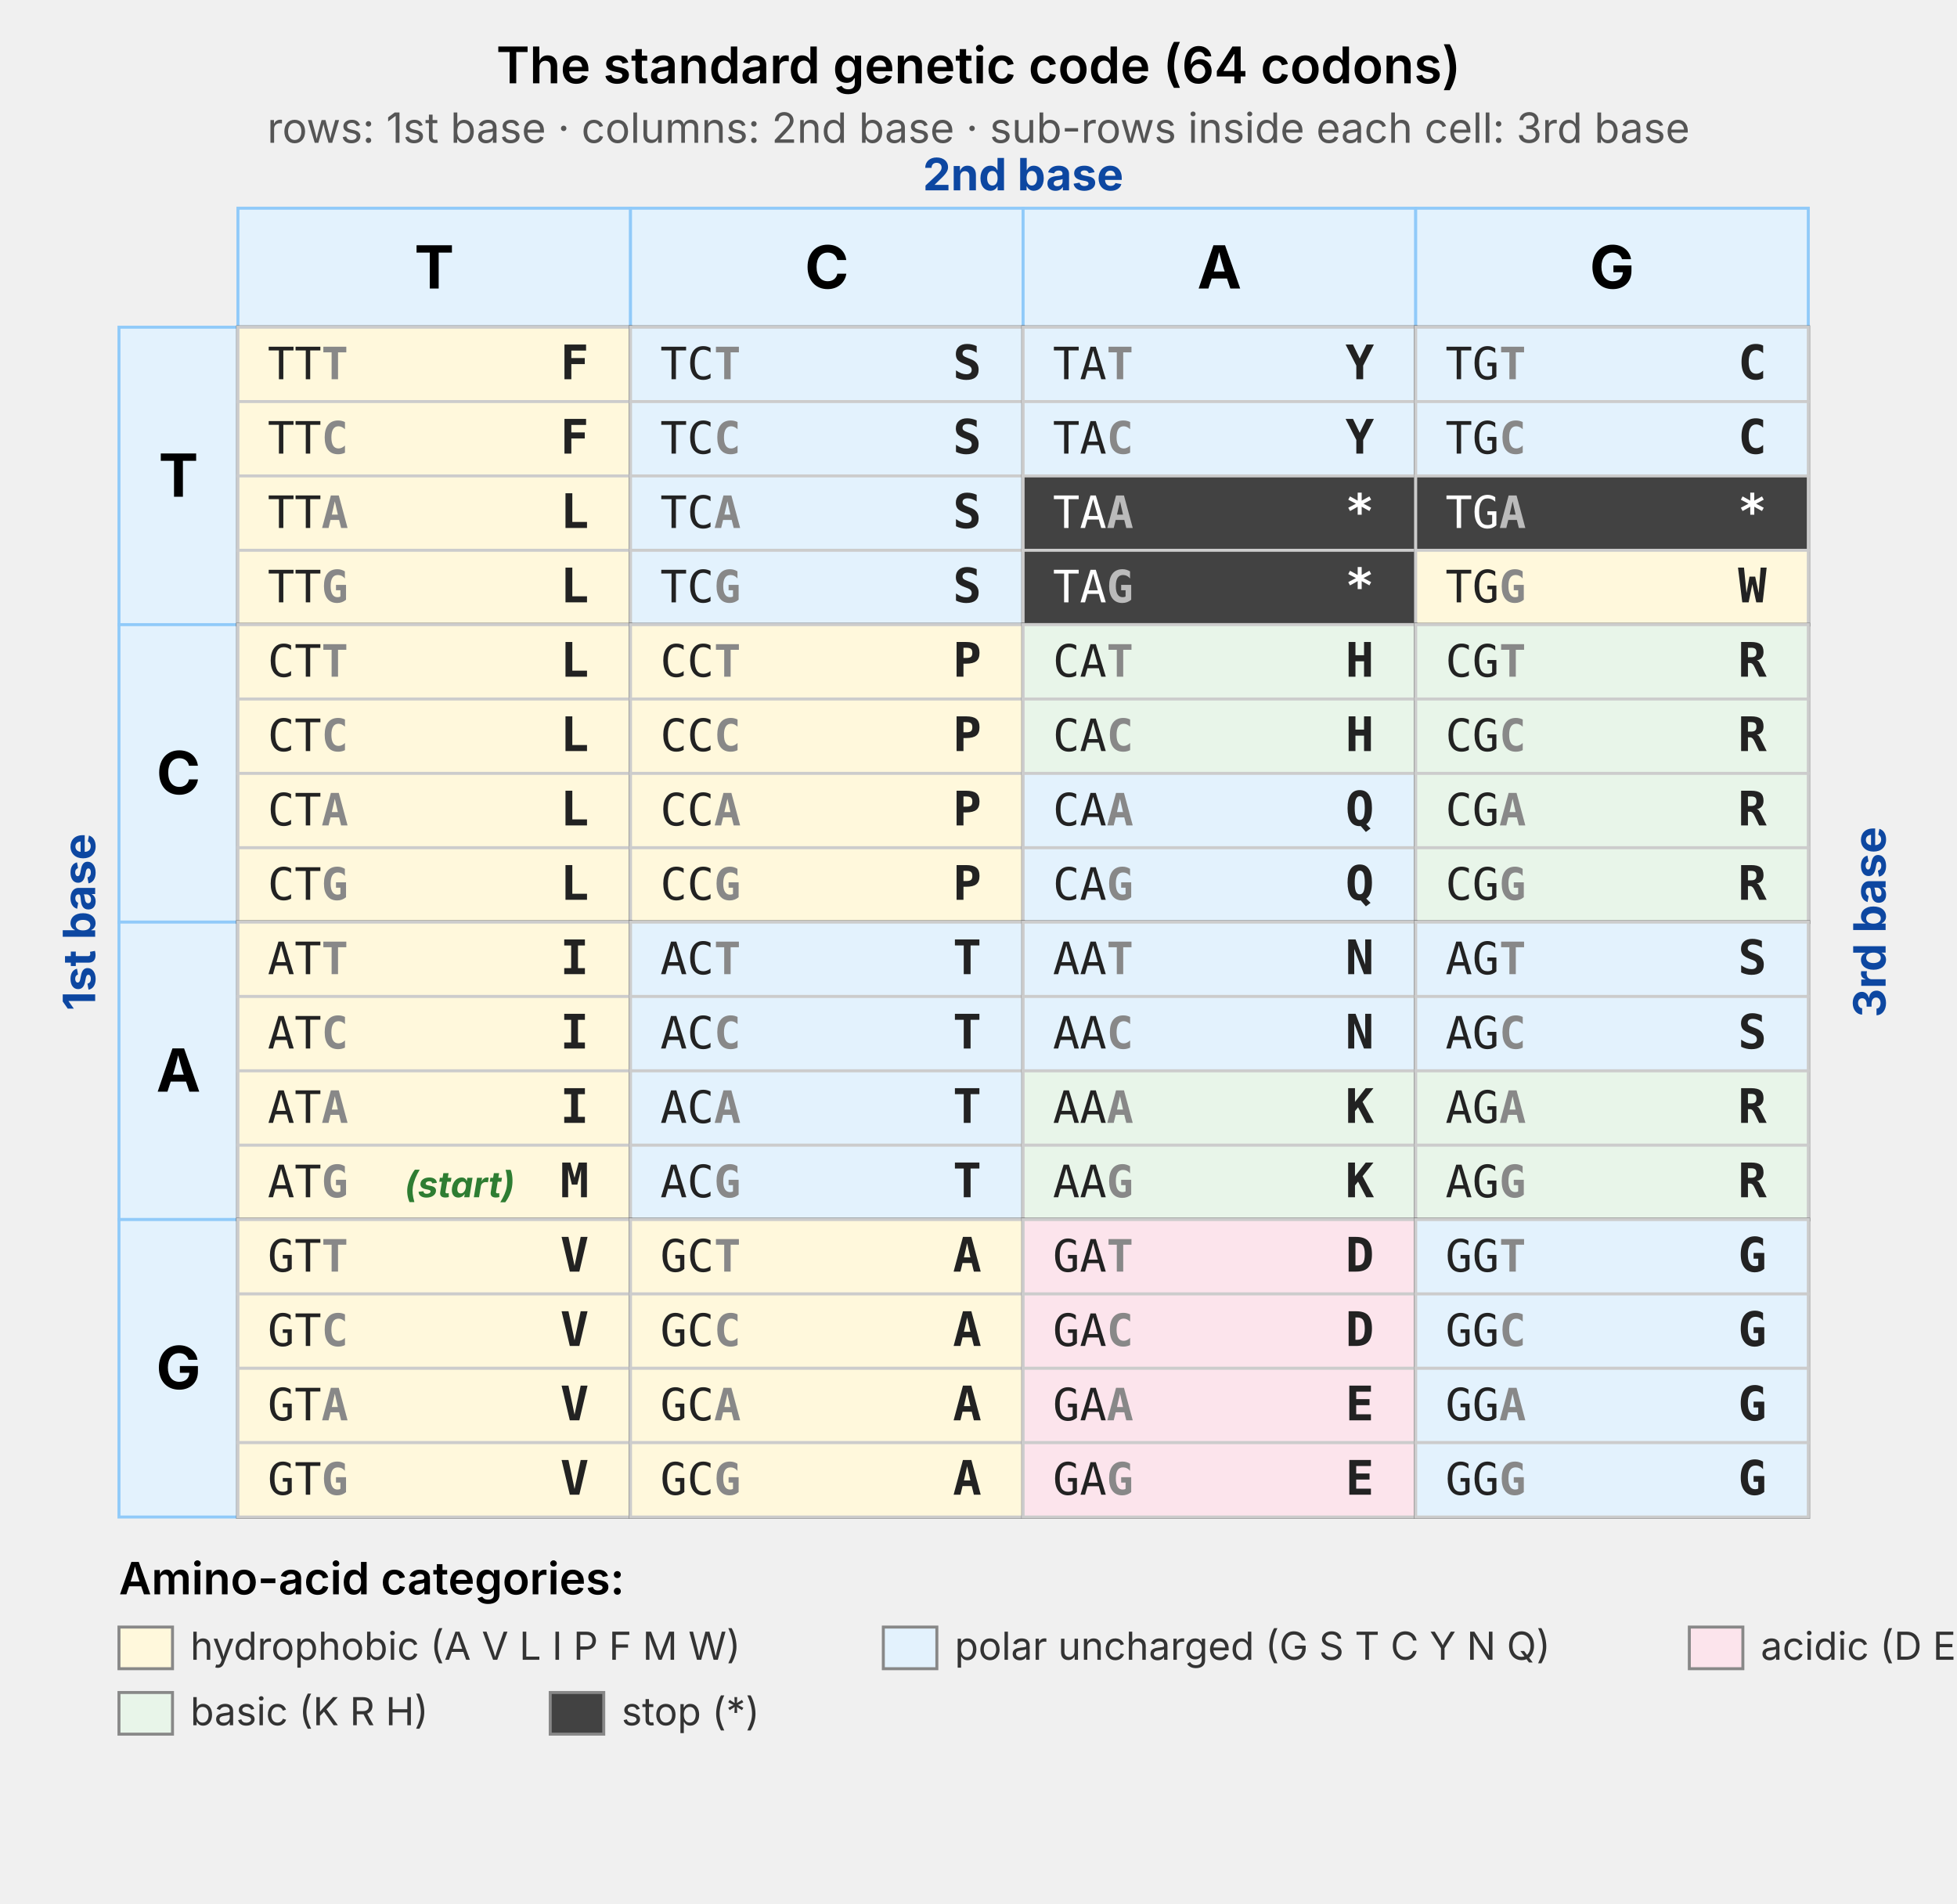
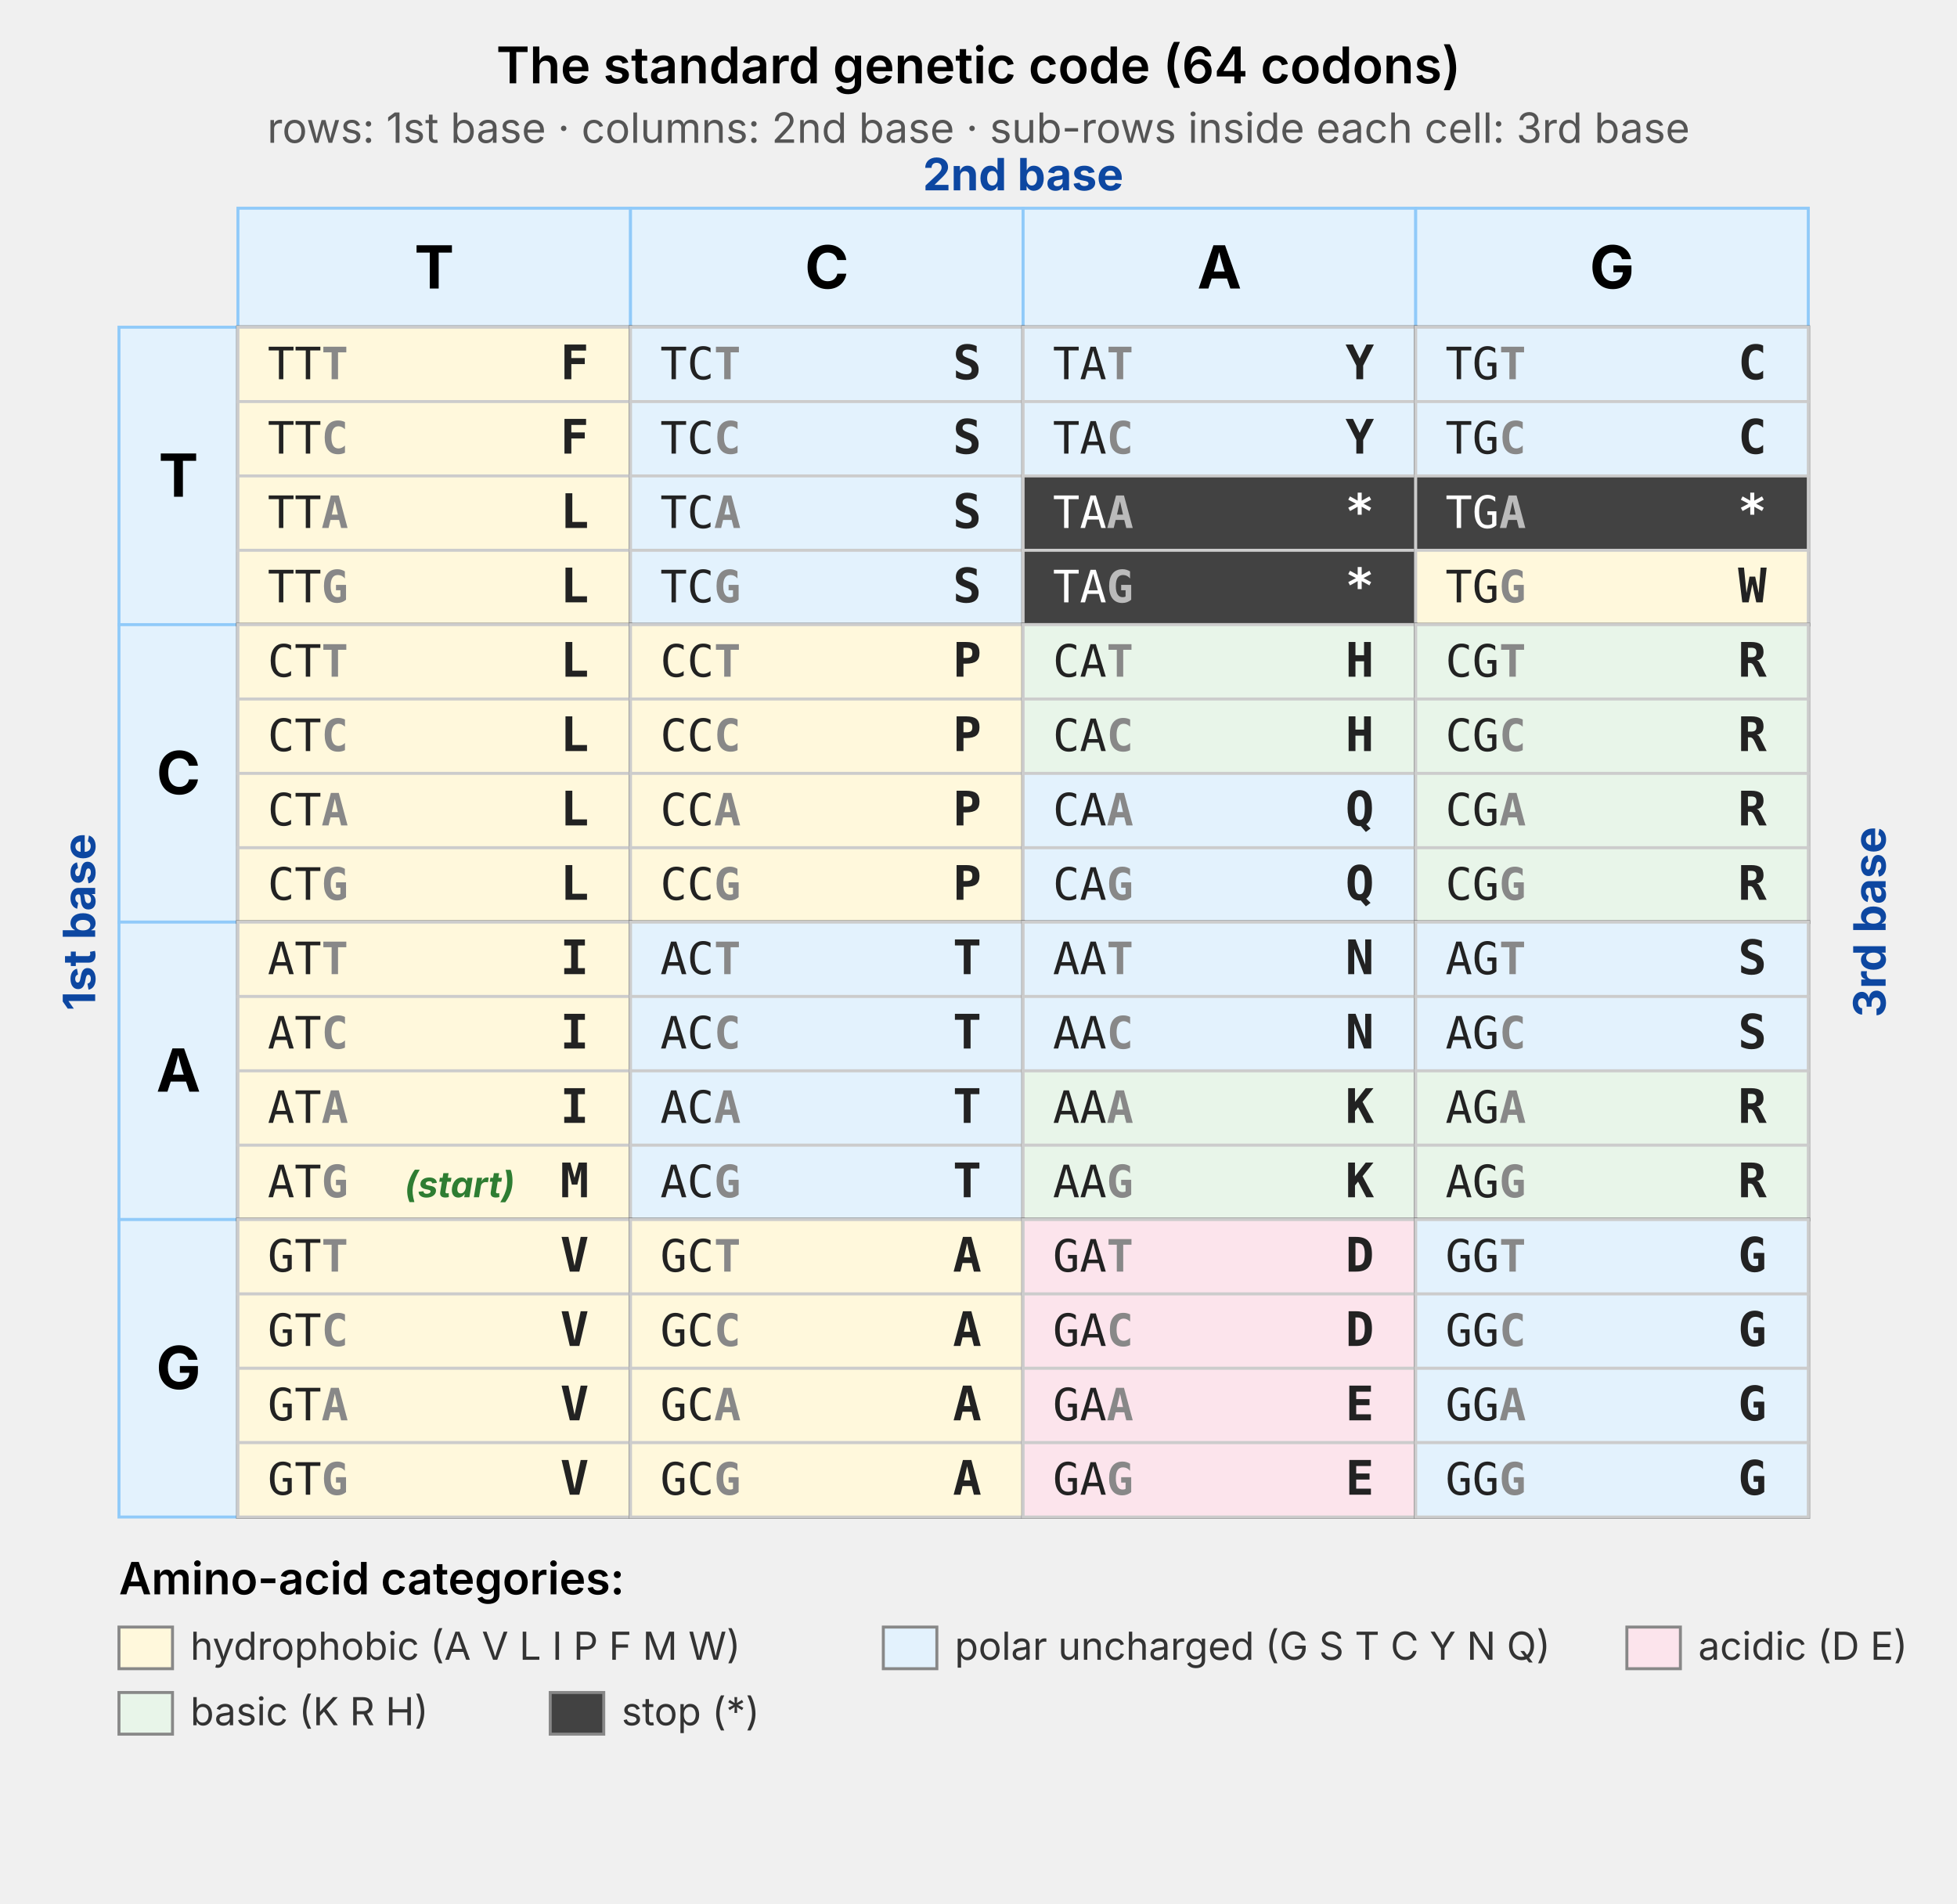
<svg xmlns="http://www.w3.org/2000/svg" viewBox="0 0 658 640" font-family="system-ui, -apple-system, sans-serif">
  <text x="329" y="28" text-anchor="middle" font-size="17" font-weight="600">
    The standard genetic code (64 codons)</text>
  <text x="329" y="48" text-anchor="middle" font-size="14" fill="#555">
    rows: 1st base · columns: 2nd base · sub-rows inside each cell: 3rd base</text>
  <text x="344.0" y="64" text-anchor="middle" font-size="15" font-weight="700" fill="#0d47a1">2nd base</text>
  <text transform="translate(32,310.0) rotate(-90)" text-anchor="middle" font-size="15" font-weight="700" fill="#0d47a1">1st base</text>
  <text transform="translate(634,310.0) rotate(-90)" text-anchor="middle" font-size="15" font-weight="700" fill="#0d47a1">3rd base</text>
  <rect x="80" y="70" width="132" height="40" fill="#e3f2fd" stroke="#90caf9" />
  <text x="146.0" y="97" text-anchor="middle" font-size="20" font-weight="700">T</text>
  <rect x="212" y="70" width="132" height="40" fill="#e3f2fd" stroke="#90caf9" />
  <text x="278.0" y="97" text-anchor="middle" font-size="20" font-weight="700">C</text>
  <rect x="344" y="70" width="132" height="40" fill="#e3f2fd" stroke="#90caf9" />
  <text x="410.0" y="97" text-anchor="middle" font-size="20" font-weight="700">A</text>
  <rect x="476" y="70" width="132" height="40" fill="#e3f2fd" stroke="#90caf9" />
  <text x="542.0" y="97" text-anchor="middle" font-size="20" font-weight="700">G</text>
  <rect x="40" y="110" width="40" height="100" fill="#e3f2fd" stroke="#90caf9" />
  <text x="60" y="167.0" text-anchor="middle" font-size="20" font-weight="700">T</text>
  <rect x="40" y="210" width="40" height="100" fill="#e3f2fd" stroke="#90caf9" />
  <text x="60" y="267.0" text-anchor="middle" font-size="20" font-weight="700">C</text>
  <rect x="40" y="310" width="40" height="100" fill="#e3f2fd" stroke="#90caf9" />
  <text x="60" y="367.0" text-anchor="middle" font-size="20" font-weight="700">A</text>
  <rect x="40" y="410" width="40" height="100" fill="#e3f2fd" stroke="#90caf9" />
  <text x="60" y="467.0" text-anchor="middle" font-size="20" font-weight="700">G</text>
  <rect x="80" y="110" width="132" height="100" fill="white" stroke="#666" stroke-width="1.2" />
  <rect x="80" y="110.0" width="132" height="25.0" fill="#fff8dc" stroke="#ccc" />
  <text x="90" y="127.5" font-size="15" font-family="ui-monospace, monospace" fill="#222">TT<tspan fill="#888" font-weight="700">T</tspan>
  </text>
  <text x="198" y="127.5" text-anchor="end" font-size="16" font-weight="700" font-family="ui-monospace, monospace" fill="#222">F</text>
  <rect x="80" y="135.0" width="132" height="25.0" fill="#fff8dc" stroke="#ccc" />
  <text x="90" y="152.5" font-size="15" font-family="ui-monospace, monospace" fill="#222">TT<tspan fill="#888" font-weight="700">C</tspan>
  </text>
  <text x="198" y="152.5" text-anchor="end" font-size="16" font-weight="700" font-family="ui-monospace, monospace" fill="#222">F</text>
  <rect x="80" y="160.0" width="132" height="25.0" fill="#fff8dc" stroke="#ccc" />
  <text x="90" y="177.5" font-size="15" font-family="ui-monospace, monospace" fill="#222">TT<tspan fill="#888" font-weight="700">A</tspan>
  </text>
  <text x="198" y="177.5" text-anchor="end" font-size="16" font-weight="700" font-family="ui-monospace, monospace" fill="#222">L</text>
  <rect x="80" y="185.0" width="132" height="25.0" fill="#fff8dc" stroke="#ccc" />
  <text x="90" y="202.5" font-size="15" font-family="ui-monospace, monospace" fill="#222">TT<tspan fill="#888" font-weight="700">G</tspan>
  </text>
  <text x="198" y="202.5" text-anchor="end" font-size="16" font-weight="700" font-family="ui-monospace, monospace" fill="#222">L</text>
  <rect x="212" y="110" width="132" height="100" fill="white" stroke="#666" stroke-width="1.2" />
  <rect x="212" y="110.0" width="132" height="25.0" fill="#e3f2fd" stroke="#ccc" />
  <text x="222" y="127.5" font-size="15" font-family="ui-monospace, monospace" fill="#222">TC<tspan fill="#888" font-weight="700">T</tspan>
  </text>
  <text x="330" y="127.5" text-anchor="end" font-size="16" font-weight="700" font-family="ui-monospace, monospace" fill="#222">S</text>
  <rect x="212" y="135.0" width="132" height="25.0" fill="#e3f2fd" stroke="#ccc" />
  <text x="222" y="152.5" font-size="15" font-family="ui-monospace, monospace" fill="#222">TC<tspan fill="#888" font-weight="700">C</tspan>
  </text>
  <text x="330" y="152.5" text-anchor="end" font-size="16" font-weight="700" font-family="ui-monospace, monospace" fill="#222">S</text>
  <rect x="212" y="160.0" width="132" height="25.0" fill="#e3f2fd" stroke="#ccc" />
  <text x="222" y="177.5" font-size="15" font-family="ui-monospace, monospace" fill="#222">TC<tspan fill="#888" font-weight="700">A</tspan>
  </text>
  <text x="330" y="177.5" text-anchor="end" font-size="16" font-weight="700" font-family="ui-monospace, monospace" fill="#222">S</text>
  <rect x="212" y="185.0" width="132" height="25.0" fill="#e3f2fd" stroke="#ccc" />
  <text x="222" y="202.5" font-size="15" font-family="ui-monospace, monospace" fill="#222">TC<tspan fill="#888" font-weight="700">G</tspan>
  </text>
  <text x="330" y="202.5" text-anchor="end" font-size="16" font-weight="700" font-family="ui-monospace, monospace" fill="#222">S</text>
  <rect x="344" y="110" width="132" height="100" fill="white" stroke="#666" stroke-width="1.2" />
  <rect x="344" y="110.0" width="132" height="25.0" fill="#e3f2fd" stroke="#ccc" />
  <text x="354" y="127.5" font-size="15" font-family="ui-monospace, monospace" fill="#222">TA<tspan fill="#888" font-weight="700">T</tspan>
  </text>
  <text x="462" y="127.5" text-anchor="end" font-size="16" font-weight="700" font-family="ui-monospace, monospace" fill="#222">Y</text>
  <rect x="344" y="135.0" width="132" height="25.0" fill="#e3f2fd" stroke="#ccc" />
  <text x="354" y="152.5" font-size="15" font-family="ui-monospace, monospace" fill="#222">TA<tspan fill="#888" font-weight="700">C</tspan>
  </text>
  <text x="462" y="152.5" text-anchor="end" font-size="16" font-weight="700" font-family="ui-monospace, monospace" fill="#222">Y</text>
  <rect x="344" y="160.0" width="132" height="25.0" fill="#424242" stroke="#ccc" />
  <text x="354" y="177.5" font-size="15" font-family="ui-monospace, monospace" fill="white">TA<tspan fill="#bbb" font-weight="700">A</tspan>
  </text>
  <text x="462" y="177.5" text-anchor="end" font-size="16" font-weight="700" font-family="ui-monospace, monospace" fill="white">*</text>
  <rect x="344" y="185.0" width="132" height="25.0" fill="#424242" stroke="#ccc" />
  <text x="354" y="202.5" font-size="15" font-family="ui-monospace, monospace" fill="white">TA<tspan fill="#bbb" font-weight="700">G</tspan>
  </text>
  <text x="462" y="202.5" text-anchor="end" font-size="16" font-weight="700" font-family="ui-monospace, monospace" fill="white">*</text>
  <rect x="476" y="110" width="132" height="100" fill="white" stroke="#666" stroke-width="1.2" />
  <rect x="476" y="110.0" width="132" height="25.0" fill="#e3f2fd" stroke="#ccc" />
  <text x="486" y="127.5" font-size="15" font-family="ui-monospace, monospace" fill="#222">TG<tspan fill="#888" font-weight="700">T</tspan>
  </text>
  <text x="594" y="127.5" text-anchor="end" font-size="16" font-weight="700" font-family="ui-monospace, monospace" fill="#222">C</text>
  <rect x="476" y="135.0" width="132" height="25.0" fill="#e3f2fd" stroke="#ccc" />
  <text x="486" y="152.5" font-size="15" font-family="ui-monospace, monospace" fill="#222">TG<tspan fill="#888" font-weight="700">C</tspan>
  </text>
  <text x="594" y="152.5" text-anchor="end" font-size="16" font-weight="700" font-family="ui-monospace, monospace" fill="#222">C</text>
  <rect x="476" y="160.0" width="132" height="25.0" fill="#424242" stroke="#ccc" />
  <text x="486" y="177.5" font-size="15" font-family="ui-monospace, monospace" fill="white">TG<tspan fill="#bbb" font-weight="700">A</tspan>
  </text>
  <text x="594" y="177.5" text-anchor="end" font-size="16" font-weight="700" font-family="ui-monospace, monospace" fill="white">*</text>
  <rect x="476" y="185.0" width="132" height="25.0" fill="#fff8dc" stroke="#ccc" />
  <text x="486" y="202.5" font-size="15" font-family="ui-monospace, monospace" fill="#222">TG<tspan fill="#888" font-weight="700">G</tspan>
  </text>
  <text x="594" y="202.5" text-anchor="end" font-size="16" font-weight="700" font-family="ui-monospace, monospace" fill="#222">W</text>
  <rect x="80" y="210" width="132" height="100" fill="white" stroke="#666" stroke-width="1.2" />
  <rect x="80" y="210.0" width="132" height="25.0" fill="#fff8dc" stroke="#ccc" />
  <text x="90" y="227.5" font-size="15" font-family="ui-monospace, monospace" fill="#222">CT<tspan fill="#888" font-weight="700">T</tspan>
  </text>
  <text x="198" y="227.5" text-anchor="end" font-size="16" font-weight="700" font-family="ui-monospace, monospace" fill="#222">L</text>
  <rect x="80" y="235.0" width="132" height="25.0" fill="#fff8dc" stroke="#ccc" />
  <text x="90" y="252.5" font-size="15" font-family="ui-monospace, monospace" fill="#222">CT<tspan fill="#888" font-weight="700">C</tspan>
  </text>
  <text x="198" y="252.5" text-anchor="end" font-size="16" font-weight="700" font-family="ui-monospace, monospace" fill="#222">L</text>
  <rect x="80" y="260.0" width="132" height="25.0" fill="#fff8dc" stroke="#ccc" />
  <text x="90" y="277.5" font-size="15" font-family="ui-monospace, monospace" fill="#222">CT<tspan fill="#888" font-weight="700">A</tspan>
  </text>
  <text x="198" y="277.5" text-anchor="end" font-size="16" font-weight="700" font-family="ui-monospace, monospace" fill="#222">L</text>
  <rect x="80" y="285.0" width="132" height="25.0" fill="#fff8dc" stroke="#ccc" />
  <text x="90" y="302.5" font-size="15" font-family="ui-monospace, monospace" fill="#222">CT<tspan fill="#888" font-weight="700">G</tspan>
  </text>
  <text x="198" y="302.5" text-anchor="end" font-size="16" font-weight="700" font-family="ui-monospace, monospace" fill="#222">L</text>
  <rect x="212" y="210" width="132" height="100" fill="white" stroke="#666" stroke-width="1.2" />
  <rect x="212" y="210.0" width="132" height="25.0" fill="#fff8dc" stroke="#ccc" />
  <text x="222" y="227.5" font-size="15" font-family="ui-monospace, monospace" fill="#222">CC<tspan fill="#888" font-weight="700">T</tspan>
  </text>
  <text x="330" y="227.5" text-anchor="end" font-size="16" font-weight="700" font-family="ui-monospace, monospace" fill="#222">P</text>
  <rect x="212" y="235.0" width="132" height="25.0" fill="#fff8dc" stroke="#ccc" />
  <text x="222" y="252.5" font-size="15" font-family="ui-monospace, monospace" fill="#222">CC<tspan fill="#888" font-weight="700">C</tspan>
  </text>
  <text x="330" y="252.5" text-anchor="end" font-size="16" font-weight="700" font-family="ui-monospace, monospace" fill="#222">P</text>
  <rect x="212" y="260.0" width="132" height="25.0" fill="#fff8dc" stroke="#ccc" />
  <text x="222" y="277.5" font-size="15" font-family="ui-monospace, monospace" fill="#222">CC<tspan fill="#888" font-weight="700">A</tspan>
  </text>
  <text x="330" y="277.5" text-anchor="end" font-size="16" font-weight="700" font-family="ui-monospace, monospace" fill="#222">P</text>
  <rect x="212" y="285.0" width="132" height="25.0" fill="#fff8dc" stroke="#ccc" />
  <text x="222" y="302.5" font-size="15" font-family="ui-monospace, monospace" fill="#222">CC<tspan fill="#888" font-weight="700">G</tspan>
  </text>
  <text x="330" y="302.5" text-anchor="end" font-size="16" font-weight="700" font-family="ui-monospace, monospace" fill="#222">P</text>
  <rect x="344" y="210" width="132" height="100" fill="white" stroke="#666" stroke-width="1.2" />
  <rect x="344" y="210.0" width="132" height="25.0" fill="#e8f5e9" stroke="#ccc" />
  <text x="354" y="227.5" font-size="15" font-family="ui-monospace, monospace" fill="#222">CA<tspan fill="#888" font-weight="700">T</tspan>
  </text>
  <text x="462" y="227.5" text-anchor="end" font-size="16" font-weight="700" font-family="ui-monospace, monospace" fill="#222">H</text>
  <rect x="344" y="235.0" width="132" height="25.0" fill="#e8f5e9" stroke="#ccc" />
  <text x="354" y="252.5" font-size="15" font-family="ui-monospace, monospace" fill="#222">CA<tspan fill="#888" font-weight="700">C</tspan>
  </text>
  <text x="462" y="252.5" text-anchor="end" font-size="16" font-weight="700" font-family="ui-monospace, monospace" fill="#222">H</text>
  <rect x="344" y="260.0" width="132" height="25.0" fill="#e3f2fd" stroke="#ccc" />
  <text x="354" y="277.5" font-size="15" font-family="ui-monospace, monospace" fill="#222">CA<tspan fill="#888" font-weight="700">A</tspan>
  </text>
  <text x="462" y="277.5" text-anchor="end" font-size="16" font-weight="700" font-family="ui-monospace, monospace" fill="#222">Q</text>
  <rect x="344" y="285.0" width="132" height="25.0" fill="#e3f2fd" stroke="#ccc" />
  <text x="354" y="302.5" font-size="15" font-family="ui-monospace, monospace" fill="#222">CA<tspan fill="#888" font-weight="700">G</tspan>
  </text>
  <text x="462" y="302.5" text-anchor="end" font-size="16" font-weight="700" font-family="ui-monospace, monospace" fill="#222">Q</text>
  <rect x="476" y="210" width="132" height="100" fill="white" stroke="#666" stroke-width="1.2" />
  <rect x="476" y="210.0" width="132" height="25.0" fill="#e8f5e9" stroke="#ccc" />
  <text x="486" y="227.5" font-size="15" font-family="ui-monospace, monospace" fill="#222">CG<tspan fill="#888" font-weight="700">T</tspan>
  </text>
  <text x="594" y="227.5" text-anchor="end" font-size="16" font-weight="700" font-family="ui-monospace, monospace" fill="#222">R</text>
  <rect x="476" y="235.0" width="132" height="25.0" fill="#e8f5e9" stroke="#ccc" />
  <text x="486" y="252.5" font-size="15" font-family="ui-monospace, monospace" fill="#222">CG<tspan fill="#888" font-weight="700">C</tspan>
  </text>
  <text x="594" y="252.5" text-anchor="end" font-size="16" font-weight="700" font-family="ui-monospace, monospace" fill="#222">R</text>
  <rect x="476" y="260.0" width="132" height="25.0" fill="#e8f5e9" stroke="#ccc" />
  <text x="486" y="277.5" font-size="15" font-family="ui-monospace, monospace" fill="#222">CG<tspan fill="#888" font-weight="700">A</tspan>
  </text>
  <text x="594" y="277.5" text-anchor="end" font-size="16" font-weight="700" font-family="ui-monospace, monospace" fill="#222">R</text>
  <rect x="476" y="285.0" width="132" height="25.0" fill="#e8f5e9" stroke="#ccc" />
  <text x="486" y="302.5" font-size="15" font-family="ui-monospace, monospace" fill="#222">CG<tspan fill="#888" font-weight="700">G</tspan>
  </text>
  <text x="594" y="302.5" text-anchor="end" font-size="16" font-weight="700" font-family="ui-monospace, monospace" fill="#222">R</text>
  <rect x="80" y="310" width="132" height="100" fill="white" stroke="#666" stroke-width="1.2" />
  <rect x="80" y="310.0" width="132" height="25.0" fill="#fff8dc" stroke="#ccc" />
  <text x="90" y="327.5" font-size="15" font-family="ui-monospace, monospace" fill="#222">AT<tspan fill="#888" font-weight="700">T</tspan>
  </text>
  <text x="198" y="327.5" text-anchor="end" font-size="16" font-weight="700" font-family="ui-monospace, monospace" fill="#222">I</text>
  <rect x="80" y="335.0" width="132" height="25.0" fill="#fff8dc" stroke="#ccc" />
  <text x="90" y="352.5" font-size="15" font-family="ui-monospace, monospace" fill="#222">AT<tspan fill="#888" font-weight="700">C</tspan>
  </text>
  <text x="198" y="352.5" text-anchor="end" font-size="16" font-weight="700" font-family="ui-monospace, monospace" fill="#222">I</text>
  <rect x="80" y="360.0" width="132" height="25.0" fill="#fff8dc" stroke="#ccc" />
  <text x="90" y="377.5" font-size="15" font-family="ui-monospace, monospace" fill="#222">AT<tspan fill="#888" font-weight="700">A</tspan>
  </text>
  <text x="198" y="377.5" text-anchor="end" font-size="16" font-weight="700" font-family="ui-monospace, monospace" fill="#222">I</text>
  <rect x="80" y="385.0" width="132" height="25.0" fill="#fff8dc" stroke="#ccc" />
  <text x="90" y="402.5" font-size="15" font-family="ui-monospace, monospace" fill="#222">AT<tspan fill="#888" font-weight="700">G</tspan>
  </text>
  <text x="198" y="402.5" text-anchor="end" font-size="16" font-weight="700" font-family="ui-monospace, monospace" fill="#222">M</text>
  <rect x="212" y="310" width="132" height="100" fill="white" stroke="#666" stroke-width="1.2" />
  <rect x="212" y="310.0" width="132" height="25.0" fill="#e3f2fd" stroke="#ccc" />
  <text x="222" y="327.5" font-size="15" font-family="ui-monospace, monospace" fill="#222">AC<tspan fill="#888" font-weight="700">T</tspan>
  </text>
  <text x="330" y="327.5" text-anchor="end" font-size="16" font-weight="700" font-family="ui-monospace, monospace" fill="#222">T</text>
  <rect x="212" y="335.0" width="132" height="25.0" fill="#e3f2fd" stroke="#ccc" />
  <text x="222" y="352.5" font-size="15" font-family="ui-monospace, monospace" fill="#222">AC<tspan fill="#888" font-weight="700">C</tspan>
  </text>
  <text x="330" y="352.5" text-anchor="end" font-size="16" font-weight="700" font-family="ui-monospace, monospace" fill="#222">T</text>
  <rect x="212" y="360.0" width="132" height="25.0" fill="#e3f2fd" stroke="#ccc" />
  <text x="222" y="377.5" font-size="15" font-family="ui-monospace, monospace" fill="#222">AC<tspan fill="#888" font-weight="700">A</tspan>
  </text>
  <text x="330" y="377.5" text-anchor="end" font-size="16" font-weight="700" font-family="ui-monospace, monospace" fill="#222">T</text>
  <rect x="212" y="385.0" width="132" height="25.0" fill="#e3f2fd" stroke="#ccc" />
  <text x="222" y="402.5" font-size="15" font-family="ui-monospace, monospace" fill="#222">AC<tspan fill="#888" font-weight="700">G</tspan>
  </text>
  <text x="330" y="402.5" text-anchor="end" font-size="16" font-weight="700" font-family="ui-monospace, monospace" fill="#222">T</text>
  <rect x="344" y="310" width="132" height="100" fill="white" stroke="#666" stroke-width="1.2" />
  <rect x="344" y="310.0" width="132" height="25.0" fill="#e3f2fd" stroke="#ccc" />
  <text x="354" y="327.5" font-size="15" font-family="ui-monospace, monospace" fill="#222">AA<tspan fill="#888" font-weight="700">T</tspan>
  </text>
  <text x="462" y="327.5" text-anchor="end" font-size="16" font-weight="700" font-family="ui-monospace, monospace" fill="#222">N</text>
  <rect x="344" y="335.0" width="132" height="25.0" fill="#e3f2fd" stroke="#ccc" />
  <text x="354" y="352.5" font-size="15" font-family="ui-monospace, monospace" fill="#222">AA<tspan fill="#888" font-weight="700">C</tspan>
  </text>
  <text x="462" y="352.5" text-anchor="end" font-size="16" font-weight="700" font-family="ui-monospace, monospace" fill="#222">N</text>
  <rect x="344" y="360.0" width="132" height="25.0" fill="#e8f5e9" stroke="#ccc" />
  <text x="354" y="377.5" font-size="15" font-family="ui-monospace, monospace" fill="#222">AA<tspan fill="#888" font-weight="700">A</tspan>
  </text>
  <text x="462" y="377.5" text-anchor="end" font-size="16" font-weight="700" font-family="ui-monospace, monospace" fill="#222">K</text>
  <rect x="344" y="385.0" width="132" height="25.0" fill="#e8f5e9" stroke="#ccc" />
  <text x="354" y="402.5" font-size="15" font-family="ui-monospace, monospace" fill="#222">AA<tspan fill="#888" font-weight="700">G</tspan>
  </text>
  <text x="462" y="402.5" text-anchor="end" font-size="16" font-weight="700" font-family="ui-monospace, monospace" fill="#222">K</text>
  <rect x="476" y="310" width="132" height="100" fill="white" stroke="#666" stroke-width="1.2" />
  <rect x="476" y="310.0" width="132" height="25.0" fill="#e3f2fd" stroke="#ccc" />
  <text x="486" y="327.5" font-size="15" font-family="ui-monospace, monospace" fill="#222">AG<tspan fill="#888" font-weight="700">T</tspan>
  </text>
  <text x="594" y="327.5" text-anchor="end" font-size="16" font-weight="700" font-family="ui-monospace, monospace" fill="#222">S</text>
  <rect x="476" y="335.0" width="132" height="25.0" fill="#e3f2fd" stroke="#ccc" />
  <text x="486" y="352.5" font-size="15" font-family="ui-monospace, monospace" fill="#222">AG<tspan fill="#888" font-weight="700">C</tspan>
  </text>
  <text x="594" y="352.5" text-anchor="end" font-size="16" font-weight="700" font-family="ui-monospace, monospace" fill="#222">S</text>
  <rect x="476" y="360.0" width="132" height="25.0" fill="#e8f5e9" stroke="#ccc" />
  <text x="486" y="377.5" font-size="15" font-family="ui-monospace, monospace" fill="#222">AG<tspan fill="#888" font-weight="700">A</tspan>
  </text>
  <text x="594" y="377.5" text-anchor="end" font-size="16" font-weight="700" font-family="ui-monospace, monospace" fill="#222">R</text>
  <rect x="476" y="385.0" width="132" height="25.0" fill="#e8f5e9" stroke="#ccc" />
  <text x="486" y="402.5" font-size="15" font-family="ui-monospace, monospace" fill="#222">AG<tspan fill="#888" font-weight="700">G</tspan>
  </text>
  <text x="594" y="402.5" text-anchor="end" font-size="16" font-weight="700" font-family="ui-monospace, monospace" fill="#222">R</text>
  <rect x="80" y="410" width="132" height="100" fill="white" stroke="#666" stroke-width="1.2" />
  <rect x="80" y="410.0" width="132" height="25.0" fill="#fff8dc" stroke="#ccc" />
  <text x="90" y="427.5" font-size="15" font-family="ui-monospace, monospace" fill="#222">GT<tspan fill="#888" font-weight="700">T</tspan>
  </text>
  <text x="198" y="427.5" text-anchor="end" font-size="16" font-weight="700" font-family="ui-monospace, monospace" fill="#222">V</text>
  <rect x="80" y="435.0" width="132" height="25.0" fill="#fff8dc" stroke="#ccc" />
  <text x="90" y="452.5" font-size="15" font-family="ui-monospace, monospace" fill="#222">GT<tspan fill="#888" font-weight="700">C</tspan>
  </text>
  <text x="198" y="452.5" text-anchor="end" font-size="16" font-weight="700" font-family="ui-monospace, monospace" fill="#222">V</text>
  <rect x="80" y="460.0" width="132" height="25.0" fill="#fff8dc" stroke="#ccc" />
  <text x="90" y="477.5" font-size="15" font-family="ui-monospace, monospace" fill="#222">GT<tspan fill="#888" font-weight="700">A</tspan>
  </text>
  <text x="198" y="477.5" text-anchor="end" font-size="16" font-weight="700" font-family="ui-monospace, monospace" fill="#222">V</text>
  <rect x="80" y="485.0" width="132" height="25.0" fill="#fff8dc" stroke="#ccc" />
  <text x="90" y="502.5" font-size="15" font-family="ui-monospace, monospace" fill="#222">GT<tspan fill="#888" font-weight="700">G</tspan>
  </text>
  <text x="198" y="502.5" text-anchor="end" font-size="16" font-weight="700" font-family="ui-monospace, monospace" fill="#222">V</text>
  <rect x="212" y="410" width="132" height="100" fill="white" stroke="#666" stroke-width="1.2" />
  <rect x="212" y="410.0" width="132" height="25.0" fill="#fff8dc" stroke="#ccc" />
  <text x="222" y="427.5" font-size="15" font-family="ui-monospace, monospace" fill="#222">GC<tspan fill="#888" font-weight="700">T</tspan>
  </text>
  <text x="330" y="427.5" text-anchor="end" font-size="16" font-weight="700" font-family="ui-monospace, monospace" fill="#222">A</text>
  <rect x="212" y="435.0" width="132" height="25.0" fill="#fff8dc" stroke="#ccc" />
  <text x="222" y="452.5" font-size="15" font-family="ui-monospace, monospace" fill="#222">GC<tspan fill="#888" font-weight="700">C</tspan>
  </text>
  <text x="330" y="452.5" text-anchor="end" font-size="16" font-weight="700" font-family="ui-monospace, monospace" fill="#222">A</text>
  <rect x="212" y="460.0" width="132" height="25.0" fill="#fff8dc" stroke="#ccc" />
  <text x="222" y="477.5" font-size="15" font-family="ui-monospace, monospace" fill="#222">GC<tspan fill="#888" font-weight="700">A</tspan>
  </text>
  <text x="330" y="477.5" text-anchor="end" font-size="16" font-weight="700" font-family="ui-monospace, monospace" fill="#222">A</text>
  <rect x="212" y="485.0" width="132" height="25.0" fill="#fff8dc" stroke="#ccc" />
  <text x="222" y="502.5" font-size="15" font-family="ui-monospace, monospace" fill="#222">GC<tspan fill="#888" font-weight="700">G</tspan>
  </text>
  <text x="330" y="502.5" text-anchor="end" font-size="16" font-weight="700" font-family="ui-monospace, monospace" fill="#222">A</text>
  <rect x="344" y="410" width="132" height="100" fill="white" stroke="#666" stroke-width="1.2" />
  <rect x="344" y="410.0" width="132" height="25.0" fill="#fce4ec" stroke="#ccc" />
  <text x="354" y="427.5" font-size="15" font-family="ui-monospace, monospace" fill="#222">GA<tspan fill="#888" font-weight="700">T</tspan>
  </text>
  <text x="462" y="427.5" text-anchor="end" font-size="16" font-weight="700" font-family="ui-monospace, monospace" fill="#222">D</text>
  <rect x="344" y="435.0" width="132" height="25.0" fill="#fce4ec" stroke="#ccc" />
  <text x="354" y="452.5" font-size="15" font-family="ui-monospace, monospace" fill="#222">GA<tspan fill="#888" font-weight="700">C</tspan>
  </text>
  <text x="462" y="452.5" text-anchor="end" font-size="16" font-weight="700" font-family="ui-monospace, monospace" fill="#222">D</text>
  <rect x="344" y="460.0" width="132" height="25.0" fill="#fce4ec" stroke="#ccc" />
  <text x="354" y="477.5" font-size="15" font-family="ui-monospace, monospace" fill="#222">GA<tspan fill="#888" font-weight="700">A</tspan>
  </text>
  <text x="462" y="477.5" text-anchor="end" font-size="16" font-weight="700" font-family="ui-monospace, monospace" fill="#222">E</text>
  <rect x="344" y="485.0" width="132" height="25.0" fill="#fce4ec" stroke="#ccc" />
  <text x="354" y="502.5" font-size="15" font-family="ui-monospace, monospace" fill="#222">GA<tspan fill="#888" font-weight="700">G</tspan>
  </text>
  <text x="462" y="502.5" text-anchor="end" font-size="16" font-weight="700" font-family="ui-monospace, monospace" fill="#222">E</text>
  <rect x="476" y="410" width="132" height="100" fill="white" stroke="#666" stroke-width="1.2" />
  <rect x="476" y="410.0" width="132" height="25.0" fill="#e3f2fd" stroke="#ccc" />
  <text x="486" y="427.5" font-size="15" font-family="ui-monospace, monospace" fill="#222">GG<tspan fill="#888" font-weight="700">T</tspan>
  </text>
  <text x="594" y="427.5" text-anchor="end" font-size="16" font-weight="700" font-family="ui-monospace, monospace" fill="#222">G</text>
  <rect x="476" y="435.0" width="132" height="25.0" fill="#e3f2fd" stroke="#ccc" />
  <text x="486" y="452.5" font-size="15" font-family="ui-monospace, monospace" fill="#222">GG<tspan fill="#888" font-weight="700">C</tspan>
  </text>
  <text x="594" y="452.5" text-anchor="end" font-size="16" font-weight="700" font-family="ui-monospace, monospace" fill="#222">G</text>
  <rect x="476" y="460.0" width="132" height="25.0" fill="#e3f2fd" stroke="#ccc" />
  <text x="486" y="477.5" font-size="15" font-family="ui-monospace, monospace" fill="#222">GG<tspan fill="#888" font-weight="700">A</tspan>
  </text>
  <text x="594" y="477.5" text-anchor="end" font-size="16" font-weight="700" font-family="ui-monospace, monospace" fill="#222">G</text>
  <rect x="476" y="485.0" width="132" height="25.0" fill="#e3f2fd" stroke="#ccc" />
  <text x="486" y="502.5" font-size="15" font-family="ui-monospace, monospace" fill="#222">GG<tspan fill="#888" font-weight="700">G</tspan>
  </text>
  <text x="594" y="502.5" text-anchor="end" font-size="16" font-weight="700" font-family="ui-monospace, monospace" fill="#222">G</text>
  <text x="136" y="402.5" font-size="12" fill="#2e7d32" font-style="italic" font-weight="700">(start)</text>
  <text x="40" y="536" font-size="15" font-weight="600">Amino-acid categories:</text>
  <rect x="40" y="547" width="18" height="14" fill="#fff8dc" stroke="#888" />
  <text x="64" y="558" font-size="13" fill="#333">hydrophobic (A V L I P F M W)</text>
  <rect x="297" y="547" width="18" height="14" fill="#e3f2fd" stroke="#888" />
  <text x="321" y="558" font-size="13" fill="#333">polar uncharged (G S T C Y N Q)</text>
-   <rect x="568" y="547" width="18" height="14" fill="#fce4ec" stroke="#888" />
-   <text x="592" y="558" font-size="13" fill="#333">acidic (D E)</text>
+   <rect x="547" y="547" width="18" height="14" fill="#fce4ec" stroke="#888" />
+   <text x="571" y="558" font-size="13" fill="#333">acidic (D E)</text>
  <rect x="40" y="569" width="18" height="14" fill="#e8f5e9" stroke="#888" />
  <text x="64" y="580" font-size="13" fill="#333">basic (K R H)</text>
  <rect x="185" y="569" width="18" height="14" fill="#424242" stroke="#888" />
  <text x="209" y="580" font-size="13" fill="#333">stop (*)</text>
</svg>
